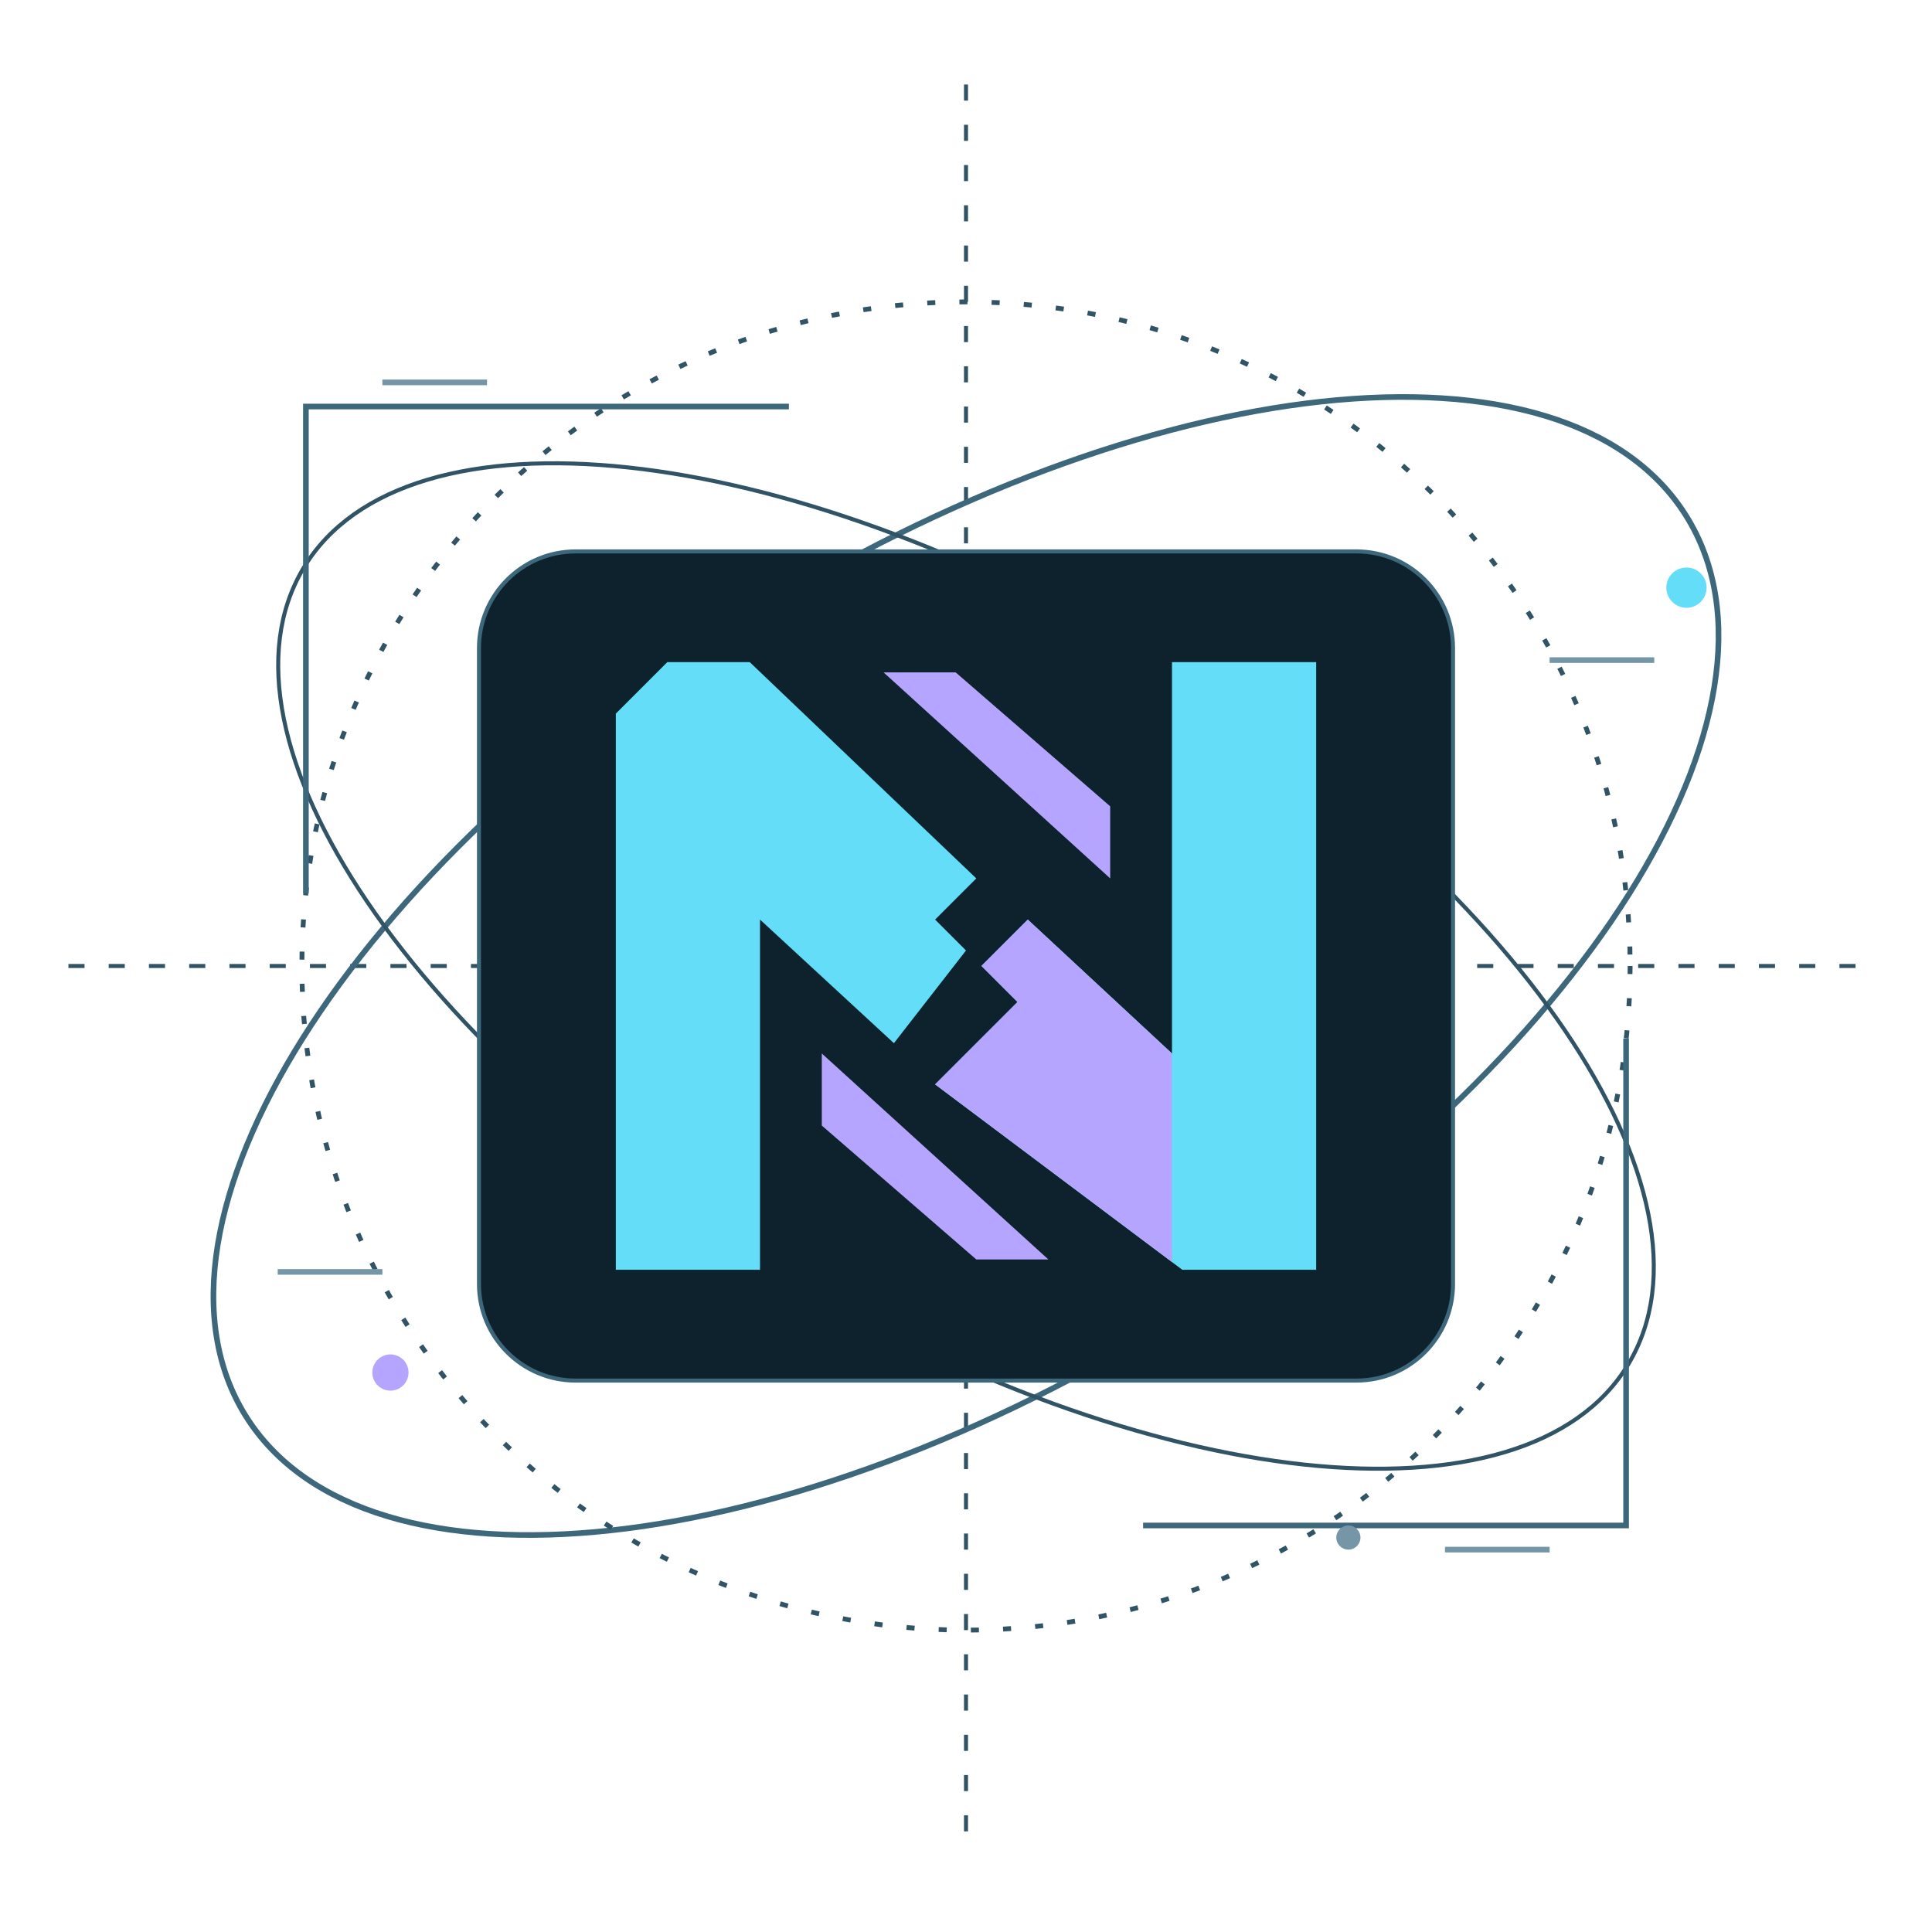
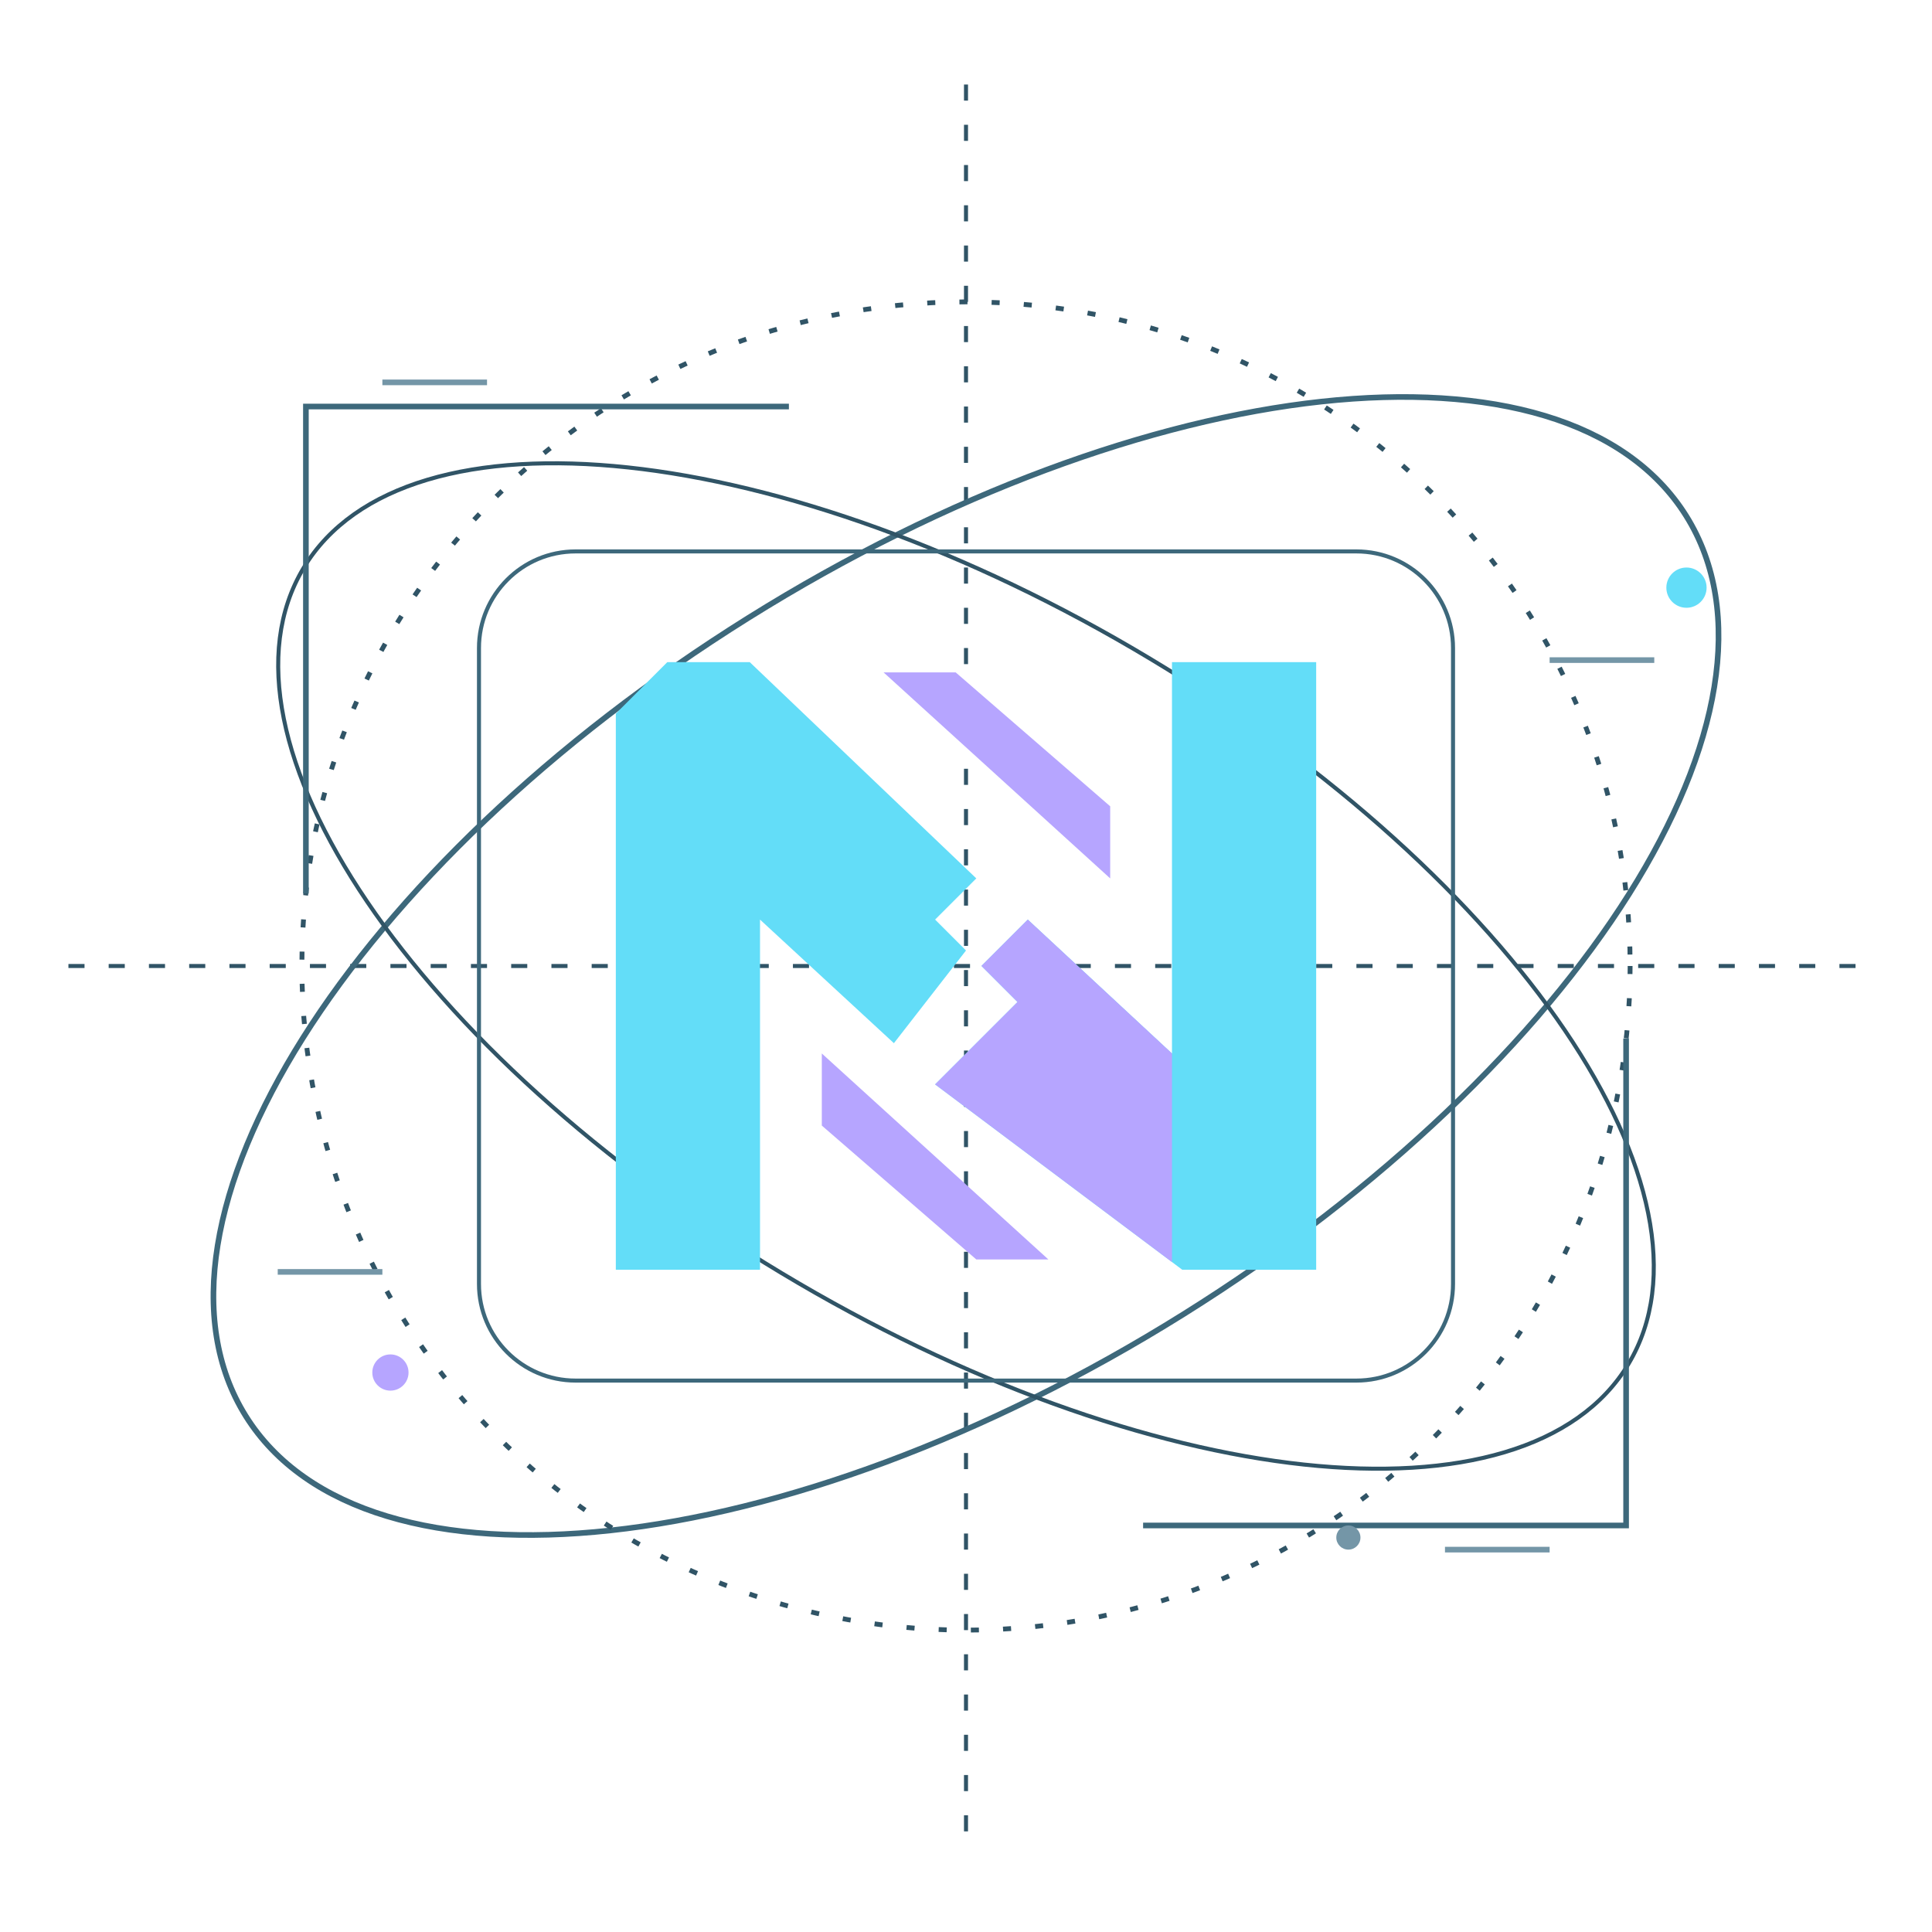
<svg xmlns="http://www.w3.org/2000/svg" viewBox="0 0 480 480" width="480" height="480" role="img" aria-labelledby="title">
  <g transform="translate(240 240) scale(1)">
    <path d="M-223 0H223M0-219V219" fill="none" stroke="#305466" stroke-width="1" stroke-dasharray="4 6" />
    <ellipse cx="0" cy="0" rx="211" ry="102" fill="none" stroke="#3D687B" stroke-width="1.4" transform="rotate(-32)" />
    <ellipse cx="0" cy="0" rx="192" ry="89" fill="none" stroke="#305466" stroke-width="1" transform="rotate(31)" />
    <circle cx="0" cy="0" r="165" fill="none" stroke="#305466" stroke-width="1.2" stroke-dasharray="2 6" />
    <path d="M-164-18V-139H-44M164 18V139H44" fill="none" stroke="#3D687B" stroke-width="1.4" />
    <path d="M-145-145H-119M145 145H119M-171 76H-145M145-76H171" fill="none" stroke="#7496A7" stroke-width="1.4" />
    <circle cx="179" cy="-94" r="5" fill="#63DDF8" />
    <circle cx="-143" cy="101" r="4.5" fill="#B6A5FF" />
    <circle cx="95" cy="142" r="3" fill="#7496A7" />
-     <rect x="-121" y="-103" width="242" height="206" rx="24" fill="#0D222C" stroke="#3D687B" />
+     <rect x="-121" y="-103" width="242" height="206" rx="24" fill="none" stroke="#3D687B" />
    <g transform="translate(-87 -75.5) scale(2.55882)">
      <path d="M0 59V5L5 0H13L35 21L31 25L34 28L27 37L14 25V59ZM40 25L54 38V0H68V59H55L31 41L39 33L35.5 29.5Z" fill="#63DDF8" />
      <path d="M40 25L54 38V58.25L31 41L39 33L35.5 29.5ZM20 38L42 58H35L20 45Z" fill="#B6A5FF" />
      <g transform="rotate(180 34 29.5)">
        <path d="M20 38L42 58H35L20 45Z" fill="#B6A5FF" />
      </g>
    </g>
  </g>
</svg>
